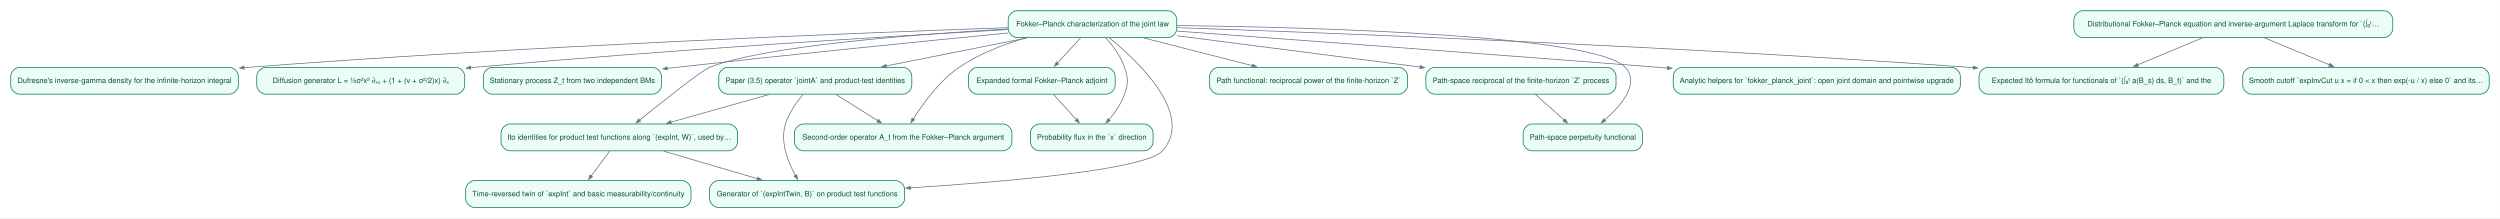
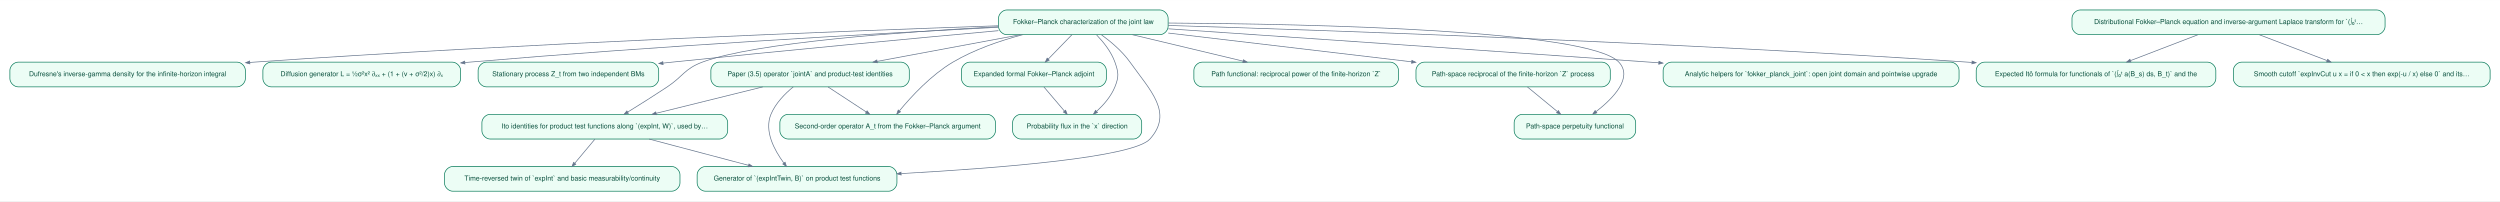
- <svg xmlns="http://www.w3.org/2000/svg" xmlns:xlink="http://www.w3.org/1999/xlink" width="3355pt" height="293pt" viewBox="0.00 0.00 3355.00 293.00">
+ <svg xmlns="http://www.w3.org/2000/svg" xmlns:xlink="http://www.w3.org/1999/xlink" width="3641pt" height="293pt" viewBox="0.00 0.00 3641.30 292.80">
  <g id="graph0" class="graph" transform="scale(1 1) rotate(0) translate(14.4 278.4)">
-     <polygon fill="white" stroke="none" points="-14.4,14.4 -14.4,-278.4 3340.5,-278.4 3340.5,14.4 -14.4,14.4" />
+     <polygon fill="white" stroke="transparent" points="-14.4,14.4 -14.4,-278.4 3626.9,-278.4 3626.9,14.4 -14.4,14.4" />
    <g id="node1" class="node">
      <g id="a_node1">
        <a xlink:href="Section3/FokkerPlanck.md" xlink:title="FokkerPlanck.lean">
-           <path fill="#ecfdf5" stroke="#047857" d="M1552.85,-264C1552.85,-264 1350.58,-264 1350.58,-264 1344.58,-264 1338.58,-258 1338.58,-252 1338.58,-252 1338.58,-240 1338.58,-240 1338.58,-234 1344.58,-228 1350.58,-228 1350.58,-228 1552.85,-228 1552.85,-228 1558.85,-228 1564.85,-234 1564.85,-240 1564.85,-240 1564.85,-252 1564.85,-252 1564.85,-258 1558.85,-264 1552.85,-264" />
-           <text xml:space="preserve" text-anchor="middle" x="1451.72" y="-243" font-family="Helvetica,sans-Serif" font-size="10.00" fill="#064e3b">Fokker–Planck characterization of the joint law</text>
+           <path fill="#ecfdf5" stroke="#047857" d="M1675,-264C1675,-264 1452,-264 1452,-264 1446,-264 1440,-258 1440,-252 1440,-252 1440,-240 1440,-240 1440,-234 1446,-228 1452,-228 1452,-228 1675,-228 1675,-228 1681,-228 1687,-234 1687,-240 1687,-240 1687,-252 1687,-252 1687,-258 1681,-264 1675,-264" />
+           <text text-anchor="middle" x="1563.5" y="-243.5" font-family="Helvetica,sans-Serif" font-size="10.00" fill="#064e3b">Fokker–Planck characterization of the joint law</text>
        </a>
      </g>
    </g>
    <g id="node2" class="node">
      <g id="a_node2">
        <a xlink:href="Section3/Dufresne.md" xlink:title="Dufresne.lean">
-           <path fill="#ecfdf5" stroke="#047857" d="M293.43,-188C293.43,-188 12,-188 12,-188 6,-188 0,-182 0,-176 0,-176 0,-164 0,-164 0,-158 6,-152 12,-152 12,-152 293.43,-152 293.43,-152 299.43,-152 305.43,-158 305.43,-164 305.43,-164 305.43,-176 305.43,-176 305.43,-182 299.43,-188 293.43,-188" />
-           <text xml:space="preserve" text-anchor="middle" x="152.72" y="-167" font-family="Helvetica,sans-Serif" font-size="10.00" fill="#064e3b">Dufresne's inverse-gamma density for the infinite-horizon integral</text>
+           <path fill="#ecfdf5" stroke="#047857" d="M331,-188C331,-188 12,-188 12,-188 6,-188 0,-182 0,-176 0,-176 0,-164 0,-164 0,-158 6,-152 12,-152 12,-152 331,-152 331,-152 337,-152 343,-158 343,-164 343,-164 343,-176 343,-176 343,-182 337,-188 331,-188" />
+           <text text-anchor="middle" x="171.5" y="-167.5" font-family="Helvetica,sans-Serif" font-size="10.00" fill="#064e3b">Dufresne's inverse-gamma density for the infinite-horizon integral</text>
        </a>
      </g>
    </g>
    <g id="edge4" class="edge">
-       <path fill="none" stroke="#64748b" d="M1338.12,-241.26C1133.76,-234.1 690.67,-216.57 317.72,-188 316.08,-187.87 314.44,-187.75 312.79,-187.62" />
-       <polygon fill="#64748b" stroke="#64748b" points="313.17,-185.54 307.02,-187.15 312.83,-189.73 313.17,-185.54" />
+       <path fill="none" stroke="#64748b" d="M1439.92,-241C1221.14,-233.52 751.35,-215.61 355.5,-188 353.5,-187.86 351.49,-187.72 349.47,-187.57" />
+       <polygon fill="#64748b" stroke="#64748b" points="349.51,-185.47 343.37,-187.13 349.2,-189.66 349.51,-185.47" />
    </g>
    <g id="node3" class="node">
      <g id="a_node3">
        <a xlink:href="Section3/Generator.md" xlink:title="Generator.lean">
-           <path fill="#ecfdf5" stroke="#047857" d="M597.24,-188C597.24,-188 342.19,-188 342.19,-188 336.19,-188 330.19,-182 330.19,-176 330.19,-176 330.19,-164 330.19,-164 330.19,-158 336.19,-152 342.19,-152 342.19,-152 597.24,-152 597.24,-152 603.24,-152 609.24,-158 609.24,-164 609.24,-164 609.24,-176 609.24,-176 609.24,-182 603.24,-188 597.24,-188" />
-           <text xml:space="preserve" text-anchor="middle" x="469.72" y="-167" font-family="Helvetica,sans-Serif" font-size="10.00" fill="#064e3b">Diffusion generator L = ½σ²x² ∂ₓₓ + (1 + (ν + σ²/2)x) ∂ₓ</text>
+           <path fill="#ecfdf5" stroke="#047857" d="M644.5,-188C644.5,-188 380.5,-188 380.5,-188 374.5,-188 368.5,-182 368.5,-176 368.5,-176 368.5,-164 368.5,-164 368.5,-158 374.5,-152 380.5,-152 380.5,-152 644.5,-152 644.5,-152 650.5,-152 656.5,-158 656.5,-164 656.5,-164 656.5,-176 656.5,-176 656.5,-182 650.5,-188 644.5,-188" />
+           <text text-anchor="middle" x="512.5" y="-167.5" font-family="Helvetica,sans-Serif" font-size="10.00" fill="#064e3b">Diffusion generator L = ½σ²x² ∂ₓₓ + (1 + (ν + σ²/2)x) ∂ₓ</text>
        </a>
      </g>
    </g>
    <g id="edge6" class="edge">
-       <path fill="none" stroke="#64748b" d="M1338.15,-238.74C1178.18,-229.58 877.41,-211.07 621.72,-188 620.11,-187.85 618.48,-187.71 616.86,-187.56" />
-       <polygon fill="#64748b" stroke="#64748b" points="617.34,-185.49 611.17,-187.02 616.95,-189.67 617.34,-185.49" />
+       <path fill="none" stroke="#64748b" d="M1439.72,-238.84C1267.05,-229.85 944.15,-211.61 669.5,-188 667.25,-187.81 664.98,-187.61 662.7,-187.4" />
+       <polygon fill="#64748b" stroke="#64748b" points="662.8,-185.31 656.63,-186.86 662.42,-189.49 662.8,-185.31" />
    </g>
    <g id="node4" class="node">
      <g id="a_node4">
        <a xlink:href="Section3/Zproc.md" xlink:title="Zproc.lean">
-           <path fill="#ecfdf5" stroke="#047857" d="M861.24,-188C861.24,-188 646.19,-188 646.19,-188 640.19,-188 634.19,-182 634.19,-176 634.19,-176 634.19,-164 634.19,-164 634.19,-158 640.19,-152 646.19,-152 646.19,-152 861.24,-152 861.24,-152 867.24,-152 873.24,-158 873.24,-164 873.24,-164 873.24,-176 873.24,-176 873.24,-182 867.24,-188 861.24,-188" />
-           <text xml:space="preserve" text-anchor="middle" x="753.72" y="-167" font-family="Helvetica,sans-Serif" font-size="10.00" fill="#064e3b">Stationary process Z_t from two independent BMs</text>
+           <path fill="#ecfdf5" stroke="#047857" d="M933,-188C933,-188 694,-188 694,-188 688,-188 682,-182 682,-176 682,-176 682,-164 682,-164 682,-158 688,-152 694,-152 694,-152 933,-152 933,-152 939,-152 945,-158 945,-164 945,-164 945,-176 945,-176 945,-182 939,-188 933,-188" />
+           <text text-anchor="middle" x="813.5" y="-167.5" font-family="Helvetica,sans-Serif" font-size="10.00" fill="#064e3b">Stationary process Z_t from two independent BMs</text>
        </a>
      </g>
    </g>
    <g id="edge16" class="edge">
-       <path fill="none" stroke="#64748b" d="M1338.16,-234.1C1225.17,-223.09 1046.86,-205.28 892.72,-188 888.79,-187.56 884.8,-187.11 880.78,-186.64" />
-       <polygon fill="#64748b" stroke="#64748b" points="881.2,-184.58 875,-185.98 880.72,-188.75 881.2,-184.58" />
+       <path fill="none" stroke="#64748b" d="M1439.83,-233.86C1318.66,-222.8 1128.8,-205.06 964.5,-188 960.17,-187.55 955.77,-187.09 951.33,-186.62" />
+       <polygon fill="#64748b" stroke="#64748b" points="951.44,-184.52 945.25,-185.97 950.99,-188.69 951.44,-184.52" />
    </g>
    <g id="node6" class="node">
      <g id="a_node6">
        <a xlink:href="Section3/JointFokkerPlanckIto.md" xlink:title="JointFokkerPlanckIto.lean">
-           <path fill="#ecfdf5" stroke="#047857" d="M963.43,-112C963.43,-112 670.01,-112 670.01,-112 664.01,-112 658.01,-106 658.01,-100 658.01,-100 658.01,-88 658.01,-88 658.01,-82 664.01,-76 670.01,-76 670.01,-76 963.43,-76 963.43,-76 969.43,-76 975.43,-82 975.43,-88 975.43,-88 975.43,-100 975.43,-100 975.43,-106 969.43,-112 963.43,-112" />
-           <text xml:space="preserve" text-anchor="middle" x="816.72" y="-91" font-family="Helvetica,sans-Serif" font-size="10.00" fill="#064e3b">Ito identities for product test functions along `(expInt, W)`, used by…</text>
+           <path fill="#ecfdf5" stroke="#047857" d="M1033.5,-112C1033.5,-112 699.5,-112 699.5,-112 693.5,-112 687.5,-106 687.5,-100 687.5,-100 687.5,-88 687.5,-88 687.5,-82 693.5,-76 699.5,-76 699.5,-76 1033.5,-76 1033.5,-76 1039.5,-76 1045.5,-82 1045.5,-88 1045.5,-88 1045.5,-100 1045.5,-100 1045.5,-106 1039.5,-112 1033.5,-112" />
+           <text text-anchor="middle" x="866.5" y="-91.5" font-family="Helvetica,sans-Serif" font-size="10.00" fill="#064e3b">Ito identities for product test functions along `(expInt, W)`, used by…</text>
        </a>
      </g>
    </g>
    <g id="edge12" class="edge">
-       <path fill="none" stroke="#64748b" d="M1338.36,-239.55C1209.55,-232.11 1008.09,-216.34 937.72,-188 927.16,-183.75 876.28,-143.32 843.95,-117.18" />
-       <polygon fill="#64748b" stroke="#64748b" points="845.3,-115.58 839.32,-113.43 842.66,-118.84 845.3,-115.58" />
+       <path fill="none" stroke="#64748b" d="M1439.78,-239.59C1300.86,-232.24 1084.86,-216.61 1008.5,-188 982.52,-178.27 980.6,-167.37 957.5,-152 938.65,-139.46 917.21,-125.99 899.87,-115.29" />
+       <polygon fill="#64748b" stroke="#64748b" points="900.84,-113.43 894.63,-112.07 898.64,-117 900.84,-113.43" />
    </g>
    <g id="node7" class="node">
      <g id="a_node7">
        <a xlink:href="Section3/JointA.md" xlink:title="JointA.lean">
-           <path fill="#ecfdf5" stroke="#047857" d="M1197.25,-188C1197.25,-188 962.18,-188 962.18,-188 956.18,-188 950.18,-182 950.18,-176 950.18,-176 950.18,-164 950.18,-164 950.18,-158 956.18,-152 962.18,-152 962.18,-152 1197.25,-152 1197.25,-152 1203.25,-152 1209.25,-158 1209.25,-164 1209.25,-164 1209.25,-176 1209.25,-176 1209.25,-182 1203.25,-188 1197.25,-188" />
-           <text xml:space="preserve" text-anchor="middle" x="1079.72" y="-167" font-family="Helvetica,sans-Serif" font-size="10.00" fill="#064e3b">Paper (3.5) operator `jointA` and product-test identities</text>
+           <path fill="#ecfdf5" stroke="#047857" d="M1298,-188C1298,-188 1033,-188 1033,-188 1027,-188 1021,-182 1021,-176 1021,-176 1021,-164 1021,-164 1021,-158 1027,-152 1033,-152 1033,-152 1298,-152 1298,-152 1304,-152 1310,-158 1310,-164 1310,-164 1310,-176 1310,-176 1310,-182 1304,-188 1298,-188" />
+           <text text-anchor="middle" x="1165.5" y="-167.5" font-family="Helvetica,sans-Serif" font-size="10.00" fill="#064e3b">Paper (3.5) operator `jointA` and product-test identities</text>
        </a>
      </g>
    </g>
    <g id="edge8" class="edge">
-       <path fill="none" stroke="#64748b" d="M1364.03,-227.56C1307.06,-216.22 1232.82,-201.46 1174.49,-189.85" />
-       <polygon fill="#64748b" stroke="#64748b" points="1175.24,-187.86 1168.94,-188.75 1174.42,-191.98 1175.24,-187.86" />
+       <path fill="none" stroke="#64748b" d="M1471.69,-227.93C1409.31,-216.33 1326.9,-201.01 1263.29,-189.18" />
+       <polygon fill="#64748b" stroke="#64748b" points="1263.47,-187.08 1257.19,-188.05 1262.71,-191.21 1263.47,-187.08" />
    </g>
    <g id="node8" class="node">
      <g id="a_node8">
        <a xlink:href="Section3/JointFokkerPlanckAdjoint.md" xlink:title="JointFokkerPlanckAdjoint.lean">
-           <path fill="#ecfdf5" stroke="#047857" d="M1470.13,-188C1470.13,-188 1297.31,-188 1297.31,-188 1291.31,-188 1285.31,-182 1285.31,-176 1285.31,-176 1285.31,-164 1285.31,-164 1285.31,-158 1291.31,-152 1297.31,-152 1297.31,-152 1470.13,-152 1470.13,-152 1476.13,-152 1482.13,-158 1482.13,-164 1482.13,-164 1482.13,-176 1482.13,-176 1482.13,-182 1476.13,-188 1470.13,-188" />
-           <text xml:space="preserve" text-anchor="middle" x="1383.72" y="-167" font-family="Helvetica,sans-Serif" font-size="10.00" fill="#064e3b">Expanded formal Fokker–Planck adjoint</text>
+           <path fill="#ecfdf5" stroke="#047857" d="M1585,-188C1585,-188 1398,-188 1398,-188 1392,-188 1386,-182 1386,-176 1386,-176 1386,-164 1386,-164 1386,-158 1392,-152 1398,-152 1398,-152 1585,-152 1585,-152 1591,-152 1597,-158 1597,-164 1597,-164 1597,-176 1597,-176 1597,-182 1591,-188 1585,-188" />
+           <text text-anchor="middle" x="1491.5" y="-167.5" font-family="Helvetica,sans-Serif" font-size="10.00" fill="#064e3b">Expanded formal Fokker–Planck adjoint</text>
        </a>
      </g>
    </g>
    <g id="edge10" class="edge">
-       <path fill="none" stroke="#64748b" d="M1435.95,-227.84C1426.66,-217.73 1414.79,-204.82 1404.72,-193.86" />
-       <polygon fill="#64748b" stroke="#64748b" points="1406.27,-192.44 1400.66,-189.44 1403.18,-195.28 1406.27,-192.44" />
+       <path fill="none" stroke="#64748b" d="M1546.8,-227.84C1536.53,-217.28 1523.29,-203.67 1512.34,-192.42" />
+       <polygon fill="#64748b" stroke="#64748b" points="1513.8,-190.91 1508.11,-188.07 1510.79,-193.83 1513.8,-190.91" />
    </g>
    <g id="node9" class="node">
      <g id="a_node9">
        <a xlink:href="Section3/TwinGenerator.md" xlink:title="TwinGenerator.lean">
-           <path fill="#ecfdf5" stroke="#047857" d="M1187.63,-36C1187.63,-36 949.8,-36 949.8,-36 943.8,-36 937.8,-30 937.8,-24 937.8,-24 937.8,-12 937.8,-12 937.8,-6 943.8,0 949.8,0 949.8,0 1187.63,0 1187.63,0 1193.63,0 1199.63,-6 1199.63,-12 1199.63,-12 1199.63,-24 1199.63,-24 1199.63,-30 1193.63,-36 1187.63,-36" />
-           <text xml:space="preserve" text-anchor="middle" x="1068.72" y="-15" font-family="Helvetica,sans-Serif" font-size="10.00" fill="#064e3b">Generator of `(expIntTwin, B)` on product test functions</text>
+           <path fill="#ecfdf5" stroke="#047857" d="M1280,-36C1280,-36 1013,-36 1013,-36 1007,-36 1001,-30 1001,-24 1001,-24 1001,-12 1001,-12 1001,-6 1007,0 1013,0 1013,0 1280,0 1280,0 1286,0 1292,-6 1292,-12 1292,-12 1292,-24 1292,-24 1292,-30 1286,-36 1280,-36" />
+           <text text-anchor="middle" x="1146.5" y="-15.5" font-family="Helvetica,sans-Serif" font-size="10.00" fill="#064e3b">Generator of `(expIntTwin, B)` on product test functions</text>
        </a>
      </g>
    </g>
    <g id="edge14" class="edge">
-       <path fill="none" stroke="#64748b" d="M1474.43,-227.63C1514.24,-195.17 1588.51,-124.21 1545.72,-76 1523.4,-50.86 1340.05,-34.78 1207.32,-26.32" />
-       <polygon fill="#64748b" stroke="#64748b" points="1207.48,-24.22 1201.36,-25.94 1207.22,-28.42 1207.48,-24.22" />
+       <path fill="none" stroke="#64748b" d="M1589.92,-227.82C1603.86,-217.64 1620.33,-203.68 1631.5,-188 1661.33,-146.12 1694.8,-114.31 1660.5,-76 1636.51,-49.2 1441.16,-33.62 1298.38,-25.71" />
+       <polygon fill="#64748b" stroke="#64748b" points="1298.15,-23.6 1292.05,-25.36 1297.92,-27.79 1298.15,-23.6" />
    </g>
    <g id="node10" class="node">
      <g id="a_node10">
        <a xlink:href="Section3/JointFlux.md" xlink:title="JointFlux.lean">
-           <path fill="#ecfdf5" stroke="#047857" d="M1521,-112C1521,-112 1380.43,-112 1380.43,-112 1374.43,-112 1368.43,-106 1368.43,-100 1368.43,-100 1368.43,-88 1368.43,-88 1368.43,-82 1374.43,-76 1380.43,-76 1380.43,-76 1521,-76 1521,-76 1527,-76 1533,-82 1533,-88 1533,-88 1533,-100 1533,-100 1533,-106 1527,-112 1521,-112" />
-           <text xml:space="preserve" text-anchor="middle" x="1450.72" y="-91" font-family="Helvetica,sans-Serif" font-size="10.00" fill="#064e3b">Probability flux in the `x` direction</text>
+           <path fill="#ecfdf5" stroke="#047857" d="M1636.5,-112C1636.5,-112 1472.5,-112 1472.5,-112 1466.5,-112 1460.5,-106 1460.5,-100 1460.5,-100 1460.5,-88 1460.5,-88 1460.5,-82 1466.5,-76 1472.5,-76 1472.5,-76 1636.5,-76 1636.5,-76 1642.5,-76 1648.5,-82 1648.5,-88 1648.5,-88 1648.5,-100 1648.5,-100 1648.5,-106 1642.5,-112 1636.5,-112" />
+           <text text-anchor="middle" x="1554.5" y="-91.5" font-family="Helvetica,sans-Serif" font-size="10.00" fill="#064e3b">Probability flux in the `x` direction</text>
        </a>
      </g>
    </g>
    <g id="edge9" class="edge">
-       <path fill="none" stroke="#64748b" d="M1469.44,-227.78C1478.93,-217.3 1489.68,-203.05 1494.72,-188 1499.8,-172.83 1499.88,-167.14 1494.72,-152 1490.4,-139.34 1482,-127.3 1473.69,-117.58" />
-       <polygon fill="#64748b" stroke="#64748b" points="1475.41,-116.35 1469.85,-113.27 1472.27,-119.15 1475.41,-116.35" />
+       <path fill="none" stroke="#64748b" d="M1582.91,-227.52C1592.94,-217.15 1604.16,-203.11 1609.5,-188 1614.83,-172.91 1615.49,-166.84 1609.5,-152 1603.96,-138.29 1593.37,-126.04 1582.95,-116.44" />
+       <polygon fill="#64748b" stroke="#64748b" points="1584.08,-114.63 1578.2,-112.22 1581.29,-117.78 1584.08,-114.63" />
    </g>
    <g id="node11" class="node">
      <g id="a_node11">
        <a xlink:href="Section3/Aop.md" xlink:title="Aop.lean">
-           <path fill="#ecfdf5" stroke="#047857" d="M1331.64,-112C1331.64,-112 1063.79,-112 1063.79,-112 1057.79,-112 1051.79,-106 1051.79,-100 1051.79,-100 1051.79,-88 1051.79,-88 1051.79,-82 1057.79,-76 1063.79,-76 1063.79,-76 1331.64,-76 1331.64,-76 1337.64,-76 1343.64,-82 1343.64,-88 1343.64,-88 1343.64,-100 1343.64,-100 1343.64,-106 1337.64,-112 1331.64,-112" />
-           <text xml:space="preserve" text-anchor="middle" x="1197.72" y="-91" font-family="Helvetica,sans-Serif" font-size="10.00" fill="#064e3b">Second-order operator A_t from the Fokker–Planck argument</text>
+           <path fill="#ecfdf5" stroke="#047857" d="M1423.5,-112C1423.5,-112 1133.5,-112 1133.5,-112 1127.5,-112 1121.5,-106 1121.5,-100 1121.5,-100 1121.5,-88 1121.5,-88 1121.5,-82 1127.5,-76 1133.5,-76 1133.5,-76 1423.5,-76 1423.5,-76 1429.5,-76 1435.5,-82 1435.5,-88 1435.5,-88 1435.5,-100 1435.5,-100 1435.5,-106 1429.5,-112 1423.5,-112" />
+           <text text-anchor="middle" x="1278.5" y="-91.5" font-family="Helvetica,sans-Serif" font-size="10.00" fill="#064e3b">Second-order operator A_t from the Fokker–Planck argument</text>
        </a>
      </g>
    </g>
    <g id="edge3" class="edge">
-       <path fill="none" stroke="#64748b" d="M1362.39,-227.56C1332.17,-218.89 1299.36,-206.24 1272.72,-188 1246.19,-169.84 1224.3,-139.59 1211.15,-118.54" />
-       <polygon fill="#64748b" stroke="#64748b" points="1213.06,-117.64 1208.14,-113.62 1209.48,-119.83 1213.06,-117.64" />
+       <path fill="none" stroke="#64748b" d="M1475.2,-227.96C1441.84,-219.15 1404.49,-206.29 1373.5,-188 1342.03,-169.43 1313.15,-138.26 1295.7,-117.18" />
+       <polygon fill="#64748b" stroke="#64748b" points="1297.15,-115.63 1291.72,-112.32 1293.89,-118.29 1297.15,-115.63" />
    </g>
    <g id="node12" class="node">
      <g id="a_node12">
        <a xlink:href="Section3/ZpowPath.md" xlink:title="ZpowPath.lean">
-           <path fill="#ecfdf5" stroke="#047857" d="M1862.58,-188C1862.58,-188 1620.85,-188 1620.85,-188 1614.85,-188 1608.85,-182 1608.85,-176 1608.85,-176 1608.85,-164 1608.85,-164 1608.85,-158 1614.85,-152 1620.85,-152 1620.85,-152 1862.58,-152 1862.58,-152 1868.58,-152 1874.58,-158 1874.58,-164 1874.58,-164 1874.58,-176 1874.58,-176 1874.58,-182 1868.58,-188 1862.58,-188" />
-           <text xml:space="preserve" text-anchor="middle" x="1741.72" y="-167" font-family="Helvetica,sans-Serif" font-size="10.00" fill="#064e3b">Path functional: reciprocal power of the finite-horizon `Z`</text>
+           <path fill="#ecfdf5" stroke="#047857" d="M2010.5,-188C2010.5,-188 1736.5,-188 1736.5,-188 1730.5,-188 1724.5,-182 1724.5,-176 1724.5,-176 1724.5,-164 1724.5,-164 1724.5,-158 1730.5,-152 1736.5,-152 1736.5,-152 2010.5,-152 2010.5,-152 2016.5,-152 2022.5,-158 2022.5,-164 2022.5,-164 2022.5,-176 2022.5,-176 2022.5,-182 2016.5,-188 2010.5,-188" />
+           <text text-anchor="middle" x="1873.5" y="-167.5" font-family="Helvetica,sans-Serif" font-size="10.00" fill="#064e3b">Path functional: reciprocal power of the finite-horizon `Z`</text>
        </a>
      </g>
    </g>
    <g id="edge15" class="edge">
-       <path fill="none" stroke="#64748b" d="M1520.08,-227.56C1563.95,-216.36 1620.95,-201.82 1666.16,-190.28" />
-       <polygon fill="#64748b" stroke="#64748b" points="1666.55,-192.35 1671.85,-188.83 1665.52,-188.28 1666.55,-192.35" />
+       <path fill="none" stroke="#64748b" d="M1635.01,-227.93C1683.21,-216.42 1746.75,-201.26 1796.13,-189.47" />
+       <polygon fill="#64748b" stroke="#64748b" points="1796.73,-191.48 1802.08,-188.05 1795.76,-187.4 1796.73,-191.48" />
    </g>
    <g id="node13" class="node">
      <g id="a_node13">
        <a xlink:href="Section3/InvZFromPaths.md" xlink:title="InvZFromPaths.lean">
-           <path fill="#ecfdf5" stroke="#047857" d="M2142.3,-188C2142.3,-188 1911.14,-188 1911.14,-188 1905.14,-188 1899.14,-182 1899.14,-176 1899.14,-176 1899.14,-164 1899.14,-164 1899.14,-158 1905.14,-152 1911.14,-152 1911.14,-152 2142.3,-152 2142.3,-152 2148.3,-152 2154.3,-158 2154.3,-164 2154.3,-164 2154.3,-176 2154.3,-176 2154.3,-182 2148.3,-188 2142.3,-188" />
-           <text xml:space="preserve" text-anchor="middle" x="2026.72" y="-167" font-family="Helvetica,sans-Serif" font-size="10.00" fill="#064e3b">Path-space reciprocal of the finite-horizon `Z` process</text>
+           <path fill="#ecfdf5" stroke="#047857" d="M2319,-188C2319,-188 2060,-188 2060,-188 2054,-188 2048,-182 2048,-176 2048,-176 2048,-164 2048,-164 2048,-158 2054,-152 2060,-152 2060,-152 2319,-152 2319,-152 2325,-152 2331,-158 2331,-164 2331,-164 2331,-176 2331,-176 2331,-182 2325,-188 2319,-188" />
+           <text text-anchor="middle" x="2189.5" y="-167.5" font-family="Helvetica,sans-Serif" font-size="10.00" fill="#064e3b">Path-space reciprocal of the finite-horizon `Z` process</text>
        </a>
      </g>
    </g>
    <g id="edge7" class="edge">
-       <path fill="none" stroke="#64748b" d="M1565.32,-230.38C1659.03,-218.32 1792.23,-201.18 1891.45,-188.41" />
-       <polygon fill="#64748b" stroke="#64748b" points="1891.65,-190.5 1897.33,-187.65 1891.11,-186.33 1891.65,-190.5" />
+       <path fill="none" stroke="#64748b" d="M1687.18,-230.38C1789.03,-218.34 1933.72,-201.24 2041.68,-188.47" />
+       <polygon fill="#64748b" stroke="#64748b" points="2042.05,-190.55 2047.76,-187.76 2041.56,-186.37 2042.05,-190.55" />
    </g>
    <g id="node14" class="node">
      <g id="a_node14">
        <a xlink:href="Section3/PerpetuityPath.md" xlink:title="PerpetuityPath.lean">
-           <path fill="#ecfdf5" stroke="#047857" d="M2177.79,-112C2177.79,-112 2041.64,-112 2041.64,-112 2035.64,-112 2029.64,-106 2029.64,-100 2029.64,-100 2029.64,-88 2029.64,-88 2029.64,-82 2035.64,-76 2041.64,-76 2041.64,-76 2177.79,-76 2177.79,-76 2183.79,-76 2189.79,-82 2189.79,-88 2189.79,-88 2189.79,-100 2189.79,-100 2189.79,-106 2183.79,-112 2177.79,-112" />
-           <text xml:space="preserve" text-anchor="middle" x="2109.72" y="-91" font-family="Helvetica,sans-Serif" font-size="10.00" fill="#064e3b">Path-space perpetuity functional</text>
+           <path fill="#ecfdf5" stroke="#047857" d="M2356,-112C2356,-112 2203,-112 2203,-112 2197,-112 2191,-106 2191,-100 2191,-100 2191,-88 2191,-88 2191,-82 2197,-76 2203,-76 2203,-76 2356,-76 2356,-76 2362,-76 2368,-82 2368,-88 2368,-88 2368,-100 2368,-100 2368,-106 2362,-112 2356,-112" />
+           <text text-anchor="middle" x="2279.5" y="-91.5" font-family="Helvetica,sans-Serif" font-size="10.00" fill="#064e3b">Path-space perpetuity functional</text>
        </a>
      </g>
    </g>
    <g id="edge13" class="edge">
-       <path fill="none" stroke="#64748b" d="M1565.18,-244.21C1756.6,-241.68 2126.83,-231.2 2166.72,-188 2186.5,-166.58 2161.87,-137.29 2139.1,-117.34" />
-       <polygon fill="#64748b" stroke="#64748b" points="2140.46,-115.74 2134.53,-113.46 2137.74,-118.95 2140.46,-115.74" />
+       <path fill="none" stroke="#64748b" d="M1687.25,-244.98C1896.02,-243.65 2299.85,-234.96 2343.5,-188 2364.39,-165.53 2335.79,-135.76 2310.42,-116.02" />
+       <polygon fill="#64748b" stroke="#64748b" points="2311.46,-114.17 2305.41,-112.21 2308.92,-117.51 2311.46,-114.17" />
    </g>
    <g id="node16" class="node">
      <g id="a_node16">
        <a xlink:href="Section3/ExpectedIto.md" xlink:title="ExpectedIto.lean">
-           <path fill="#ecfdf5" stroke="#047857" d="M2957.98,-188C2957.98,-188 2653.45,-188 2653.45,-188 2647.45,-188 2641.45,-182 2641.45,-176 2641.45,-176 2641.45,-164 2641.45,-164 2641.45,-158 2647.45,-152 2653.45,-152 2653.45,-152 2957.98,-152 2957.98,-152 2963.98,-152 2969.98,-158 2969.98,-164 2969.98,-164 2969.98,-176 2969.98,-176 2969.98,-182 2963.98,-188 2957.98,-188" />
-           <text xml:space="preserve" text-anchor="middle" x="2805.72" y="-167" font-family="Helvetica,sans-Serif" font-size="10.00" fill="#064e3b">Expected Itô formula for functionals of `(∫₀ᵗ a(B_s) ds, B_t)` and the</text>
+           <path fill="#ecfdf5" stroke="#047857" d="M3201,-188C3201,-188 2876,-188 2876,-188 2870,-188 2864,-182 2864,-176 2864,-176 2864,-164 2864,-164 2864,-158 2870,-152 2876,-152 2876,-152 3201,-152 3201,-152 3207,-152 3213,-158 3213,-164 3213,-164 3213,-176 3213,-176 3213,-182 3207,-188 3201,-188" />
+           <text text-anchor="middle" x="3038.5" y="-167.5" font-family="Helvetica,sans-Serif" font-size="10.00" fill="#064e3b">Expected Itô formula for functionals of `(∫₀ᵗ a(B_s) ds, B_t)` and the</text>
        </a>
      </g>
    </g>
    <g id="edge5" class="edge">
-       <path fill="none" stroke="#64748b" d="M1565.03,-241.3C1775.02,-234.04 2238.73,-216.16 2628.72,-188 2630.54,-187.87 2632.36,-187.73 2634.2,-187.6" />
-       <polygon fill="#64748b" stroke="#64748b" points="2634,-189.72 2639.82,-187.17 2633.68,-185.53 2634,-189.72" />
+       <path fill="none" stroke="#64748b" d="M1687.04,-241.44C1916.6,-234.41 2424.4,-216.85 2851.5,-188 2853.53,-187.86 2855.58,-187.72 2857.63,-187.58" />
+       <polygon fill="#64748b" stroke="#64748b" points="2857.99,-189.66 2863.83,-187.14 2857.69,-185.47 2857.99,-189.66" />
    </g>
    <g id="node18" class="node">
      <g id="a_node18">
        <a xlink:href="Section3/JointFokkerPlanckHelpers.md" xlink:title="JointFokkerPlanckHelpers.lean">
-           <path fill="#ecfdf5" stroke="#047857" d="M2604.35,-188C2604.35,-188 2243.08,-188 2243.08,-188 2237.08,-188 2231.08,-182 2231.08,-176 2231.08,-176 2231.08,-164 2231.08,-164 2231.08,-158 2237.08,-152 2243.08,-152 2243.08,-152 2604.35,-152 2604.35,-152 2610.35,-152 2616.35,-158 2616.35,-164 2616.35,-164 2616.35,-176 2616.35,-176 2616.35,-182 2610.35,-188 2604.35,-188" />
-           <text xml:space="preserve" text-anchor="middle" x="2423.72" y="-167" font-family="Helvetica,sans-Serif" font-size="10.00" fill="#064e3b">Analytic helpers for `fokker_planck_joint`: open joint domain and pointwise upgrade</text>
+           <path fill="#ecfdf5" stroke="#047857" d="M2827,-188C2827,-188 2420,-188 2420,-188 2414,-188 2408,-182 2408,-176 2408,-176 2408,-164 2408,-164 2408,-158 2414,-152 2420,-152 2420,-152 2827,-152 2827,-152 2833,-152 2839,-158 2839,-164 2839,-164 2839,-176 2839,-176 2839,-182 2833,-188 2827,-188" />
+           <text text-anchor="middle" x="2623.5" y="-167.5" font-family="Helvetica,sans-Serif" font-size="10.00" fill="#064e3b">Analytic helpers for `fokker_planck_joint`: open joint domain and pointwise upgrade</text>
        </a>
      </g>
    </g>
    <g id="edge11" class="edge">
-       <path fill="none" stroke="#64748b" d="M1565.04,-236.68C1713.57,-225.74 1982.18,-205.81 2211.72,-188 2215.63,-187.7 2219.58,-187.39 2223.56,-187.08" />
-       <polygon fill="#64748b" stroke="#64748b" points="2223.43,-189.19 2229.25,-186.63 2223.11,-185.01 2223.43,-189.19" />
+       <path fill="none" stroke="#64748b" d="M1687.2,-236.58C1848.57,-225.56 2139.67,-205.6 2388.5,-188 2392.85,-187.69 2397.24,-187.38 2401.67,-187.07" />
+       <polygon fill="#64748b" stroke="#64748b" points="2401.89,-189.16 2407.73,-186.64 2401.59,-184.97 2401.89,-189.16" />
    </g>
    <g id="node5" class="node">
      <g id="a_node5">
        <a xlink:href="Section3/ExpIntTwin.md" xlink:title="ExpIntTwin.lean">
-           <path fill="#ecfdf5" stroke="#047857" d="M900.92,-36C900.92,-36 622.52,-36 622.52,-36 616.52,-36 610.52,-30 610.52,-24 610.52,-24 610.52,-12 610.52,-12 610.52,-6 616.52,0 622.52,0 622.52,0 900.92,0 900.92,0 906.92,0 912.92,-6 912.92,-12 912.92,-12 912.92,-24 912.92,-24 912.92,-30 906.92,-36 900.92,-36" />
-           <text xml:space="preserve" text-anchor="middle" x="761.72" y="-15" font-family="Helvetica,sans-Serif" font-size="10.00" fill="#064e3b">Time-reversed twin of `expInt` and basic measurability/continuity</text>
+           <path fill="#ecfdf5" stroke="#047857" d="M964,-36C964,-36 645,-36 645,-36 639,-36 633,-30 633,-24 633,-24 633,-12 633,-12 633,-6 639,0 645,0 645,0 964,0 964,0 970,0 976,-6 976,-12 976,-12 976,-24 976,-24 976,-30 970,-36 964,-36" />
+           <text text-anchor="middle" x="804.5" y="-15.5" font-family="Helvetica,sans-Serif" font-size="10.00" fill="#064e3b">Time-reversed twin of `expInt` and basic measurability/continuity</text>
        </a>
      </g>
    </g>
    <g id="edge22" class="edge">
-       <path fill="none" stroke="#64748b" d="M803.96,-75.84C796.52,-65.82 787.03,-53.05 778.93,-42.16" />
-       <polygon fill="#64748b" stroke="#64748b" points="780.76,-41.1 775.5,-37.54 777.39,-43.61 780.76,-41.1" />
+       <path fill="none" stroke="#64748b" d="M852.12,-75.84C843.36,-65.38 832.08,-51.91 822.69,-40.71" />
+       <polygon fill="#64748b" stroke="#64748b" points="824.26,-39.32 818.8,-36.07 821.05,-42.02 824.26,-39.32" />
    </g>
    <g id="edge23" class="edge">
-       <path fill="none" stroke="#64748b" d="M876.12,-75.56C913.93,-64.45 962.96,-50.06 1002.09,-38.56" />
-       <polygon fill="#64748b" stroke="#64748b" points="1002.66,-40.59 1007.83,-36.88 1001.48,-36.56 1002.66,-40.59" />
+       <path fill="none" stroke="#64748b" d="M931.09,-75.93C974.37,-64.49 1031.35,-49.43 1075.84,-37.68" />
+       <polygon fill="#64748b" stroke="#64748b" points="1076.49,-39.68 1081.75,-36.11 1075.41,-35.62 1076.49,-39.68" />
    </g>
    <g id="edge19" class="edge">
-       <path fill="none" stroke="#64748b" d="M1017.72,-151.56C978.1,-140.41 926.66,-125.94 885.74,-114.42" />
-       <polygon fill="#64748b" stroke="#64748b" points="886.55,-112.47 880.21,-112.86 885.41,-116.51 886.55,-112.47" />
+       <path fill="none" stroke="#64748b" d="M1096.53,-151.93C1050.14,-140.45 989,-125.32 941.41,-113.54" />
+       <polygon fill="#64748b" stroke="#64748b" points="941.71,-111.45 935.38,-112.05 940.7,-115.53 941.71,-111.45" />
    </g>
    <g id="edge20" class="edge">
-       <path fill="none" stroke="#64748b" d="M1063.21,-151.57C1054.38,-141.01 1044.38,-126.76 1039.72,-112 1032.26,-88.38 1042.82,-61.35 1053.23,-42.54" />
-       <polygon fill="#64748b" stroke="#64748b" points="1054.78,-44.05 1055.97,-37.81 1051.15,-41.95 1054.78,-44.05" />
+       <path fill="none" stroke="#64748b" d="M1140.96,-151.95C1128.72,-141.91 1115.14,-128.03 1108.5,-112 1098.49,-87.84 1113.24,-60.09 1127.17,-41.23" />
+       <polygon fill="#64748b" stroke="#64748b" points="1129.08,-42.2 1131.06,-36.16 1125.75,-39.64 1129.08,-42.2" />
    </g>
    <g id="edge18" class="edge">
-       <path fill="none" stroke="#64748b" d="M1107.38,-151.65C1124.27,-141.06 1145.99,-127.44 1163.9,-116.21" />
-       <polygon fill="#64748b" stroke="#64748b" points="1164.57,-118.27 1168.53,-113.3 1162.33,-114.71 1164.57,-118.27" />
+       <path fill="none" stroke="#64748b" d="M1191.71,-151.84C1208.25,-141 1229.72,-126.95 1247.16,-115.52" />
+       <polygon fill="#64748b" stroke="#64748b" points="1248.56,-117.11 1252.43,-112.07 1246.26,-113.6 1248.56,-117.11" />
    </g>
    <g id="edge21" class="edge">
-       <path fill="none" stroke="#64748b" d="M1399.26,-151.84C1408.41,-141.73 1420.1,-128.82 1430.02,-117.86" />
-       <polygon fill="#64748b" stroke="#64748b" points="1431.54,-119.31 1434.01,-113.45 1428.43,-116.49 1431.54,-119.31" />
+       <path fill="none" stroke="#64748b" d="M1506.11,-151.84C1515.02,-141.38 1526.48,-127.91 1536.01,-116.71" />
+       <polygon fill="#64748b" stroke="#64748b" points="1537.68,-118 1539.97,-112.07 1534.48,-115.28 1537.68,-118" />
    </g>
    <g id="edge17" class="edge">
-       <path fill="none" stroke="#64748b" d="M2045.97,-151.84C2057.51,-141.54 2072.32,-128.34 2084.76,-117.25" />
-       <polygon fill="#64748b" stroke="#64748b" points="2086.07,-118.89 2089.15,-113.33 2083.28,-115.76 2086.07,-118.89" />
+       <path fill="none" stroke="#64748b" d="M2210.37,-151.84C2223.32,-141.19 2240.06,-127.43 2253.82,-116.12" />
+       <polygon fill="#64748b" stroke="#64748b" points="2255.44,-117.5 2258.74,-112.07 2252.77,-114.26 2255.44,-117.5" />
    </g>
    <g id="node15" class="node">
      <g id="a_node15">
        <a xlink:href="Section3/DistFokkerPlanck.md" xlink:title="DistFokkerPlanck.lean">
-           <path fill="#ecfdf5" stroke="#047857" d="M3184.73,-264C3184.73,-264 2780.71,-264 2780.71,-264 2774.71,-264 2768.71,-258 2768.71,-252 2768.71,-252 2768.71,-240 2768.71,-240 2768.71,-234 2774.71,-228 2780.71,-228 2780.71,-228 3184.73,-228 3184.73,-228 3190.73,-228 3196.73,-234 3196.73,-240 3196.73,-240 3196.73,-252 3196.73,-252 3196.73,-258 3190.73,-264 3184.73,-264" />
-           <text xml:space="preserve" text-anchor="middle" x="2982.72" y="-243" font-family="Helvetica,sans-Serif" font-size="10.00" fill="#064e3b">Distributional Fokker–Planck equation and inverse-argument Laplace transform for `(∫₀ᵗ…</text>
+           <path fill="#ecfdf5" stroke="#047857" d="M3447.5,-264C3447.5,-264 3015.5,-264 3015.5,-264 3009.5,-264 3003.5,-258 3003.5,-252 3003.5,-252 3003.5,-240 3003.5,-240 3003.5,-234 3009.5,-228 3015.5,-228 3015.5,-228 3447.5,-228 3447.5,-228 3453.5,-228 3459.5,-234 3459.5,-240 3459.5,-240 3459.5,-252 3459.5,-252 3459.5,-258 3453.5,-264 3447.5,-264" />
+           <text text-anchor="middle" x="3231.5" y="-243.5" font-family="Helvetica,sans-Serif" font-size="10.00" fill="#064e3b">Distributional Fokker–Planck equation and inverse-argument Laplace transform for `(∫₀ᵗ…</text>
        </a>
      </g>
    </g>
    <g id="edge2" class="edge">
-       <path fill="none" stroke="#64748b" d="M2941.22,-227.65C2915.22,-216.78 2881.6,-202.72 2854.35,-191.33" />
-       <polygon fill="#64748b" stroke="#64748b" points="2855.31,-189.46 2848.97,-189.08 2853.69,-193.33 2855.31,-189.46" />
+       <path fill="none" stroke="#64748b" d="M3186.74,-227.84C3157.51,-216.63 3119.28,-201.97 3088.97,-190.35" />
+       <polygon fill="#64748b" stroke="#64748b" points="3089.37,-188.26 3083.02,-188.07 3087.87,-192.18 3089.37,-188.26" />
    </g>
    <g id="node17" class="node">
      <g id="a_node17">
        <a xlink:href="Section3/ExpInvCut.md" xlink:title="ExpInvCut.lean">
-           <path fill="#ecfdf5" stroke="#047857" d="M3314.1,-188C3314.1,-188 3007.34,-188 3007.34,-188 3001.34,-188 2995.34,-182 2995.34,-176 2995.34,-176 2995.34,-164 2995.34,-164 2995.34,-158 3001.34,-152 3007.34,-152 3007.34,-152 3314.1,-152 3314.1,-152 3320.1,-152 3326.1,-158 3326.1,-164 3326.1,-164 3326.1,-176 3326.1,-176 3326.1,-182 3320.1,-188 3314.1,-188" />
-           <text xml:space="preserve" text-anchor="middle" x="3160.72" y="-167" font-family="Helvetica,sans-Serif" font-size="10.00" fill="#064e3b">Smooth cutoff `expInvCut u x = if 0 &lt; x then exp(-u / x) else 0` and its…</text>
+           <path fill="#ecfdf5" stroke="#047857" d="M3600.5,-188C3600.5,-188 3250.5,-188 3250.5,-188 3244.5,-188 3238.5,-182 3238.5,-176 3238.5,-176 3238.5,-164 3238.5,-164 3238.5,-158 3244.5,-152 3250.5,-152 3250.5,-152 3600.5,-152 3600.5,-152 3606.5,-152 3612.5,-158 3612.5,-164 3612.5,-164 3612.5,-176 3612.5,-176 3612.5,-182 3606.5,-188 3600.5,-188" />
+           <text text-anchor="middle" x="3425.5" y="-167.5" font-family="Helvetica,sans-Serif" font-size="10.00" fill="#064e3b">Smooth cutoff `expInvCut u x = if 0 &lt; x then exp(-u / x) else 0` and its…</text>
        </a>
      </g>
    </g>
    <g id="edge1" class="edge">
-       <path fill="none" stroke="#64748b" d="M3024.45,-227.65C3050.6,-216.78 3084.41,-202.72 3111.81,-191.33" />
-       <polygon fill="#64748b" stroke="#64748b" points="3112.5,-193.32 3117.23,-189.08 3110.88,-189.44 3112.5,-193.32" />
+       <path fill="none" stroke="#64748b" d="M3276.5,-227.84C3305.88,-216.63 3344.3,-201.97 3374.77,-190.35" />
+       <polygon fill="#64748b" stroke="#64748b" points="3375.89,-192.17 3380.75,-188.07 3374.39,-188.25 3375.89,-192.17" />
    </g>
  </g>
</svg>
